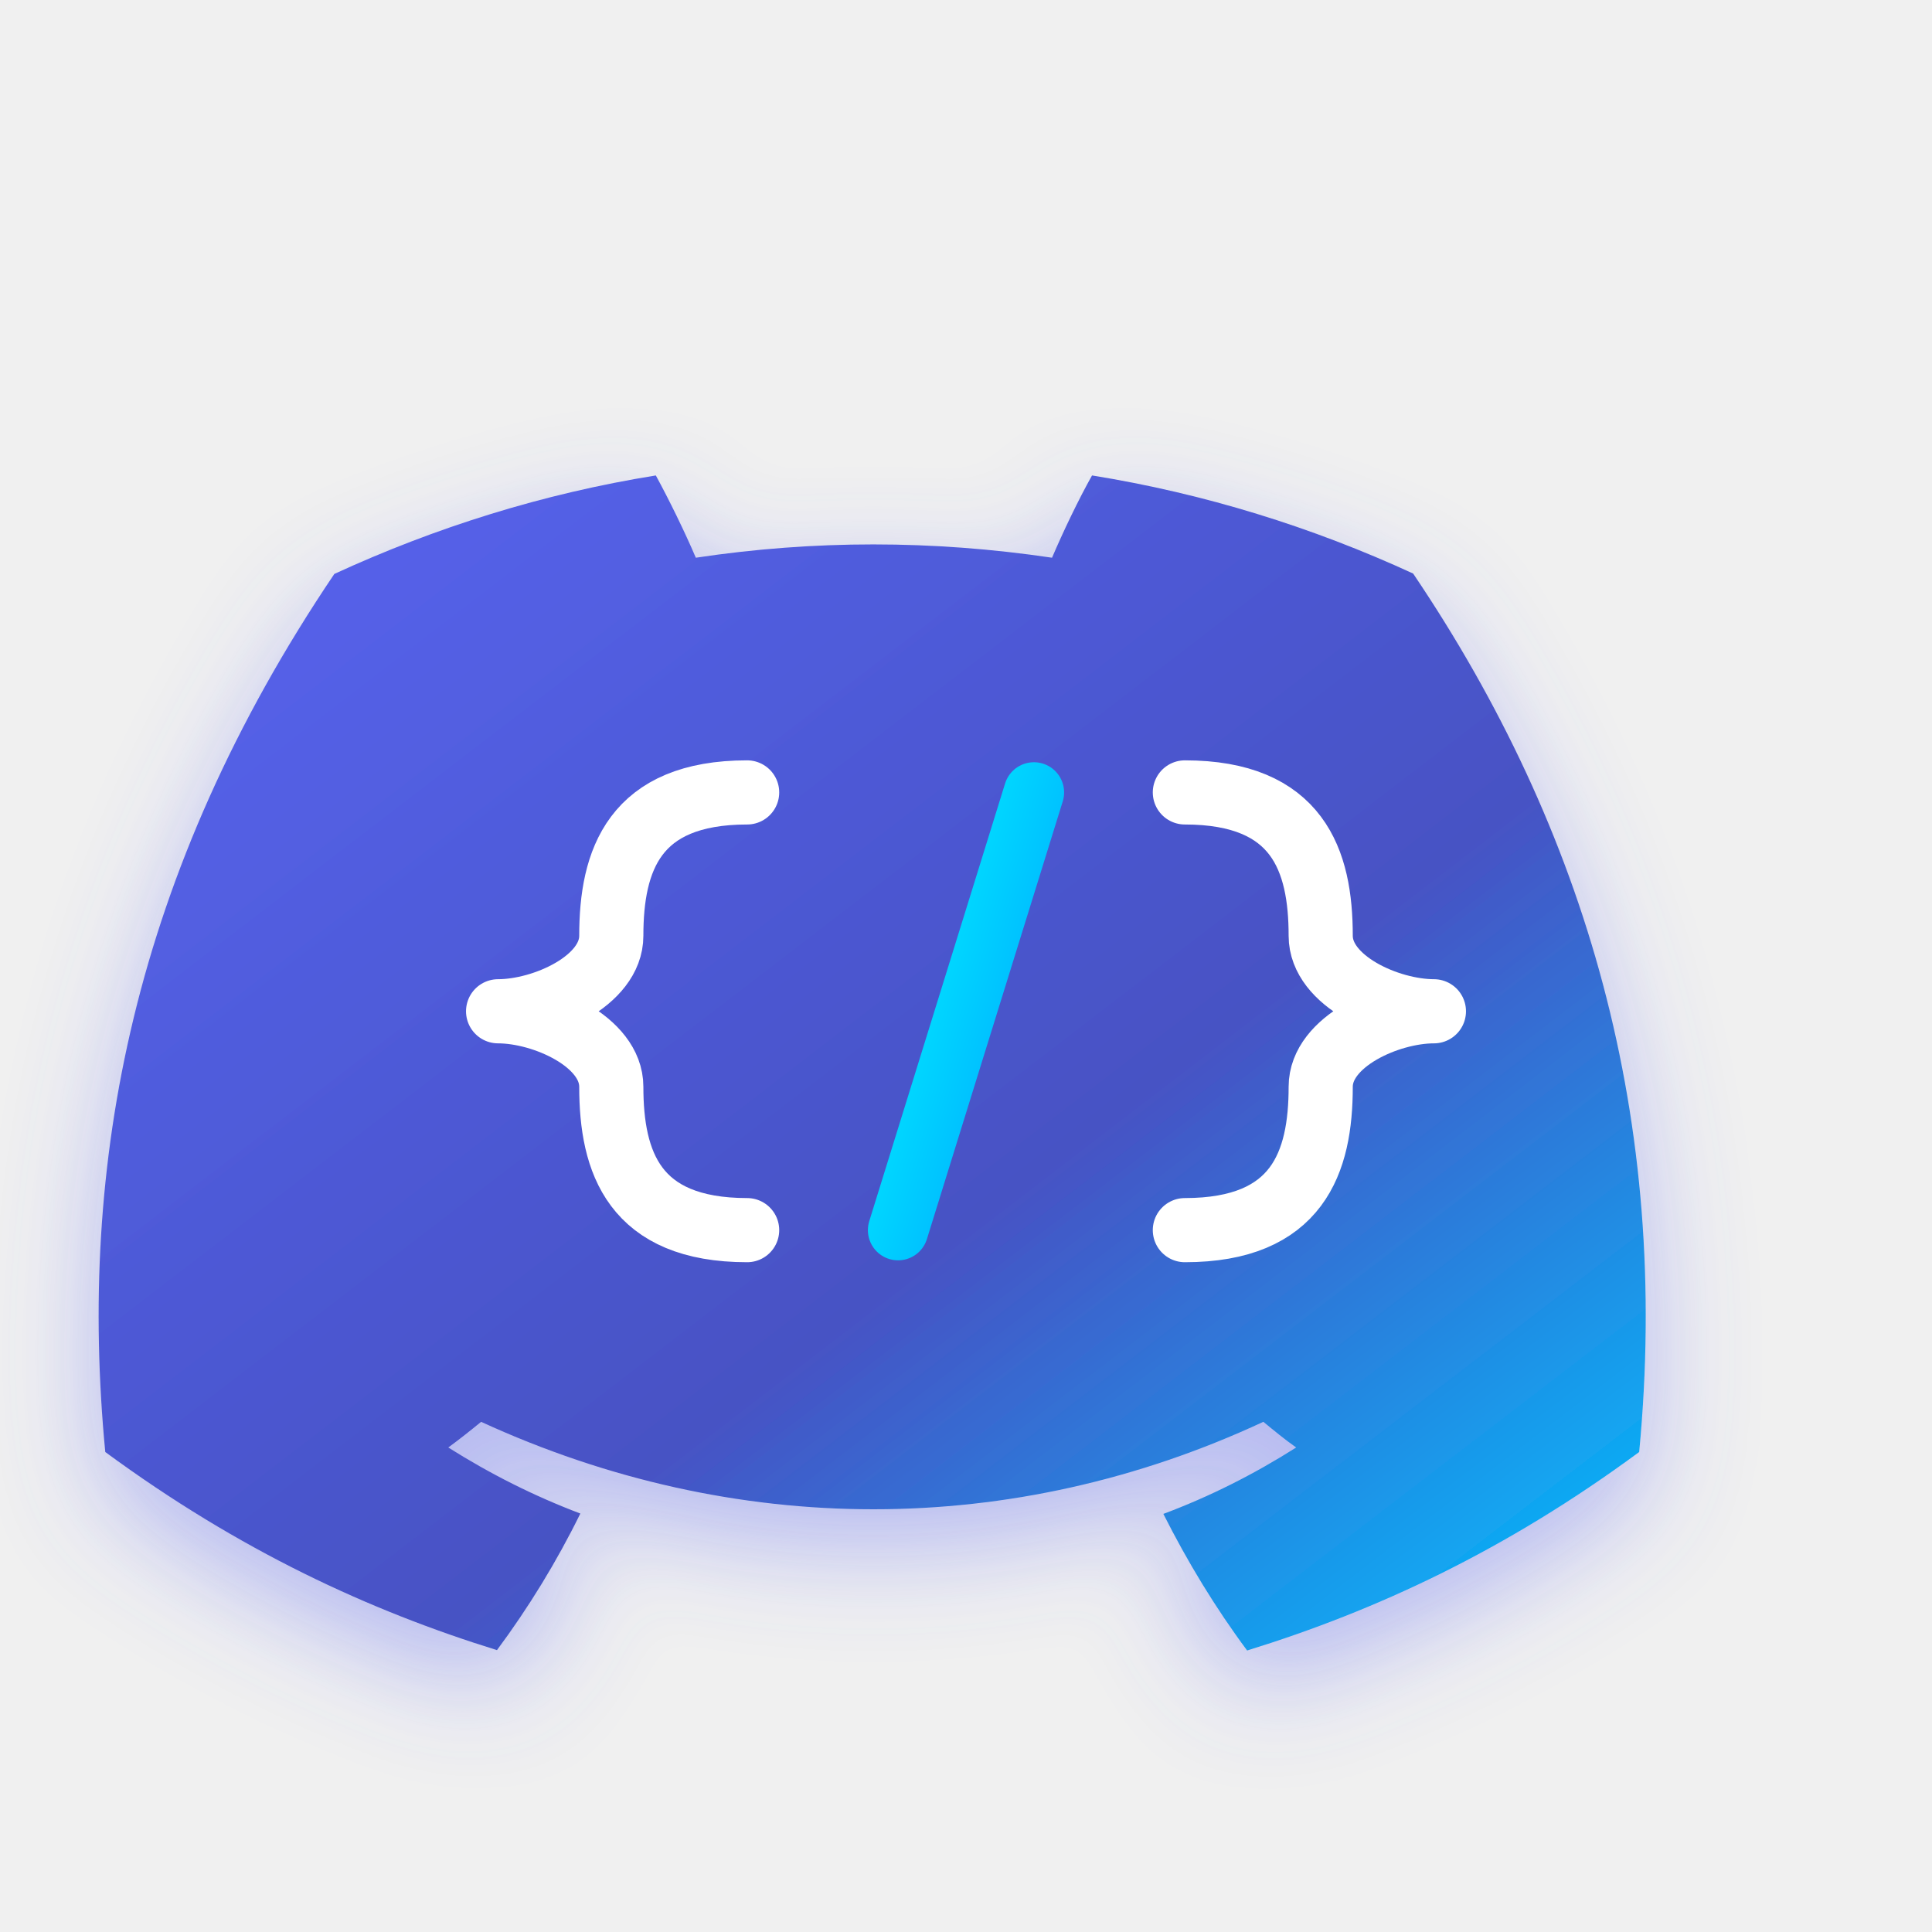
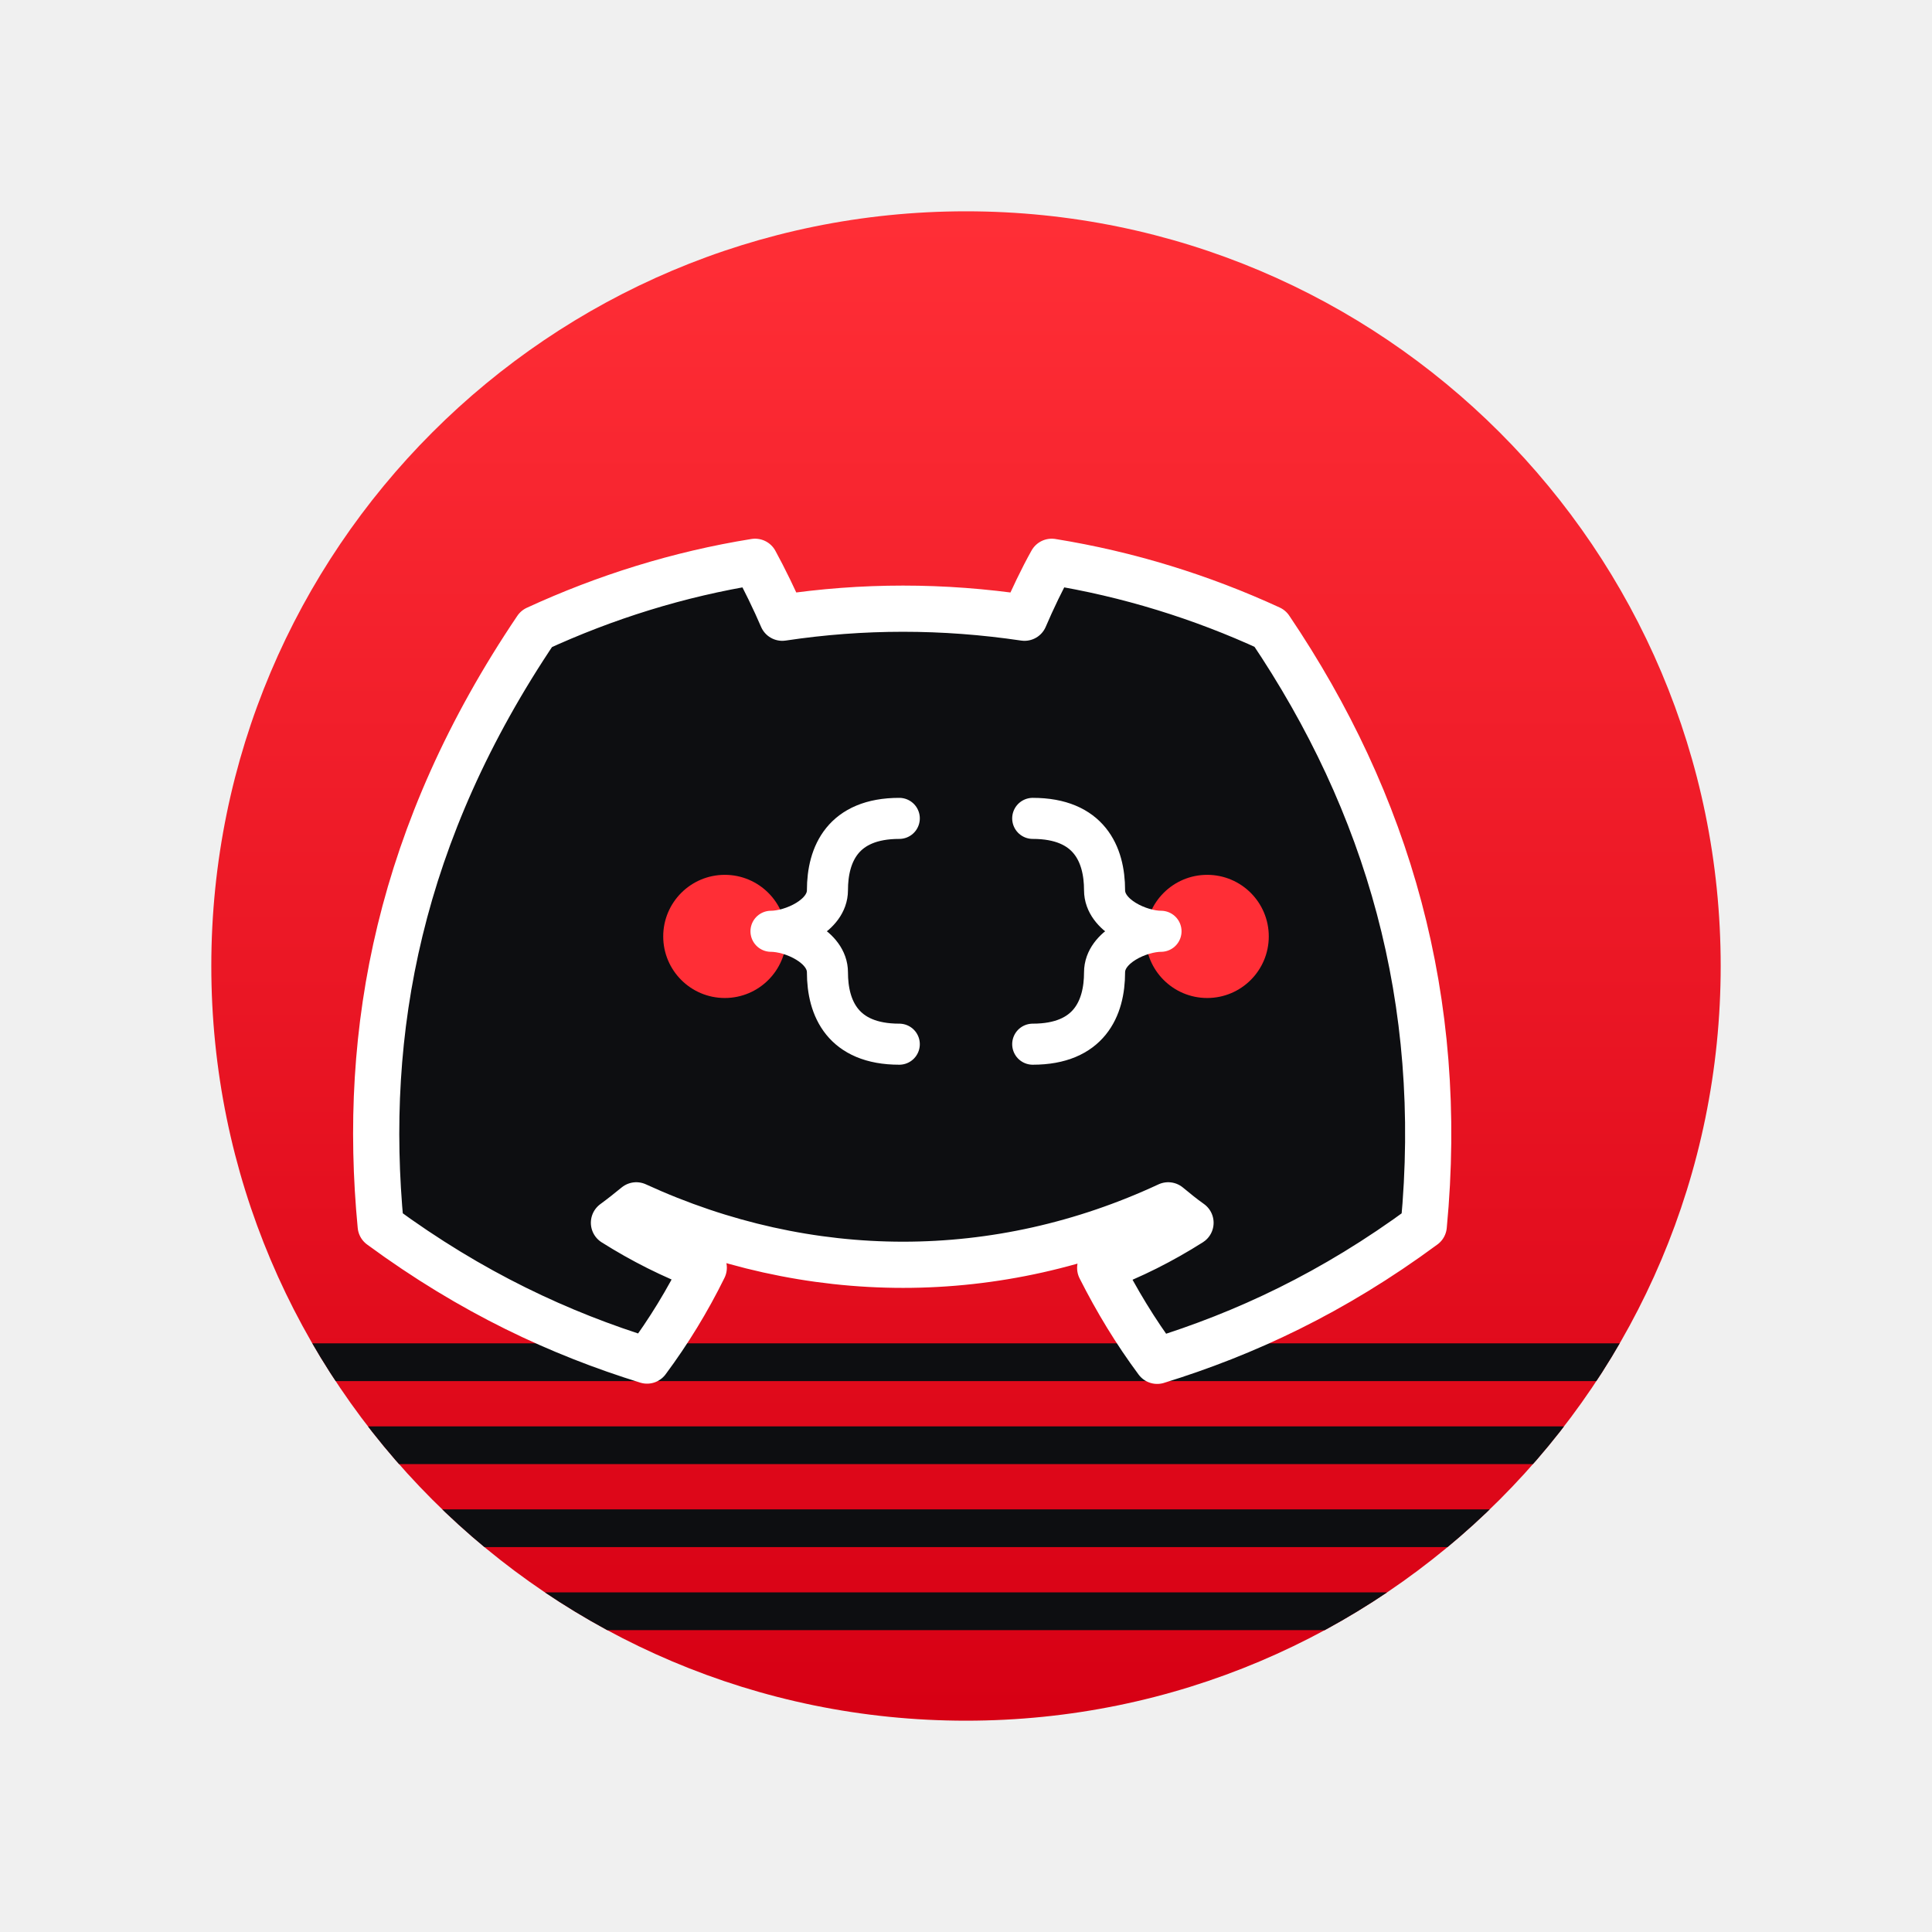
<svg xmlns="http://www.w3.org/2000/svg" viewBox="0 0 512 512" width="100%" height="100%">
  <defs>
-     <linearGradient id="discodePrimaryGrad" x1="0%" y1="0%" x2="100%" y2="100%">
-       <stop offset="0%" stop-color="#5865F2" />
-       <stop offset="60%" stop-color="#4752C4" />
-       <stop offset="100%" stop-color="#00C0FF" />
+     <linearGradient id="sunGrad" x1="0%" y1="0%" x2="0%" y2="100%">
+       <stop offset="0%" stop-color="#FF2E36" />
+       <stop offset="100%" stop-color="#D70014" />
    </linearGradient>
-     <linearGradient id="discodeCyanGrad" x1="0%" y1="0%" x2="100%" y2="100%">
-       <stop offset="0%" stop-color="#00F5FF" />
-       <stop offset="100%" stop-color="#00A3FF" />
-     </linearGradient>
-     <filter id="discodeDropShadow" x="-15%" y="-15%" width="130%" height="130%">
-       <feDropShadow dx="0" dy="10" stdDeviation="14" flood-color="#5865F2" flood-opacity="0.4" />
-     </filter>
+     <clipPath id="sunClip">
+       <circle cx="256" cy="256" r="200" />
+     </clipPath>
  </defs>
-   <g filter="url(#discodeDropShadow)">
-     <path d="M374.5 152C347.8 139.7 319.2 130.8 289.4 126C285.8 132.4 281.7 141 278.8 147.8C247.1 143.1 215.7 143.1 184.4 147.8C181.5 141 177.3 132.4 173.8 126C143.9 130.8 115.3 139.8 88.6 152.1C35.1 231.4 20.6 308.7 27.9 384.8C63.4 410.9 97.8 426.8 131.7 437.3C140.1 426 147.5 413.9 153.8 401.1C141.6 396.5 129.9 390.6 118.8 383.6C121.8 381.4 124.7 379.1 127.5 376.8C194.8 407.7 268.4 407.7 334.8 376.8C337.6 379.1 340.5 381.5 343.5 383.6C332.3 390.7 320.6 396.6 308.3 401.2C314.7 413.9 322.1 426.1 330.5 437.4C364.5 426.9 398.9 411 434.4 384.8C442.8 296.8 420.4 220 374.5 152Z" fill="url(#discodePrimaryGrad)" />
+   <circle cx="256" cy="256" r="200" fill="url(#sunGrad)" />
+   <g clip-path="url(#sunClip)">
+     <rect x="56" y="356" width="400" height="10" fill="#0D0E11" />
+     <rect x="56" y="378" width="400" height="10" fill="#0D0E11" />
+     <rect x="56" y="400" width="400" height="10" fill="#0D0E11" />
+     <rect x="56" y="422" width="400" height="10" fill="#0D0E11" />
  </g>
-   <g>
-     <path d="M 198 210 C 168 210, 162 228, 162 248 C 162 260, 144 268, 132 268 C 144 268, 162 276, 162 288 C 162 308, 168 326, 198 326" fill="none" stroke="#FFFFFF" stroke-width="17" stroke-linecap="round" stroke-linejoin="round" />
-     <path d="M 314 210 C 344 210, 350 228, 350 248 C 350 260, 368 268, 380 268 C 368 268, 350 276, 350 288 C 350 308, 344 326, 314 326" fill="none" stroke="#FFFFFF" stroke-width="17" stroke-linecap="round" stroke-linejoin="round" />
-     <line x1="274" y1="210" x2="238" y2="326" stroke="url(#discodeCyanGrad)" stroke-width="16" stroke-linecap="round" />
+   <g transform="translate(256, 240) scale(0.68) translate(-256, -260)">
+     <path d="M374.5 152C347.8 139.7 319.2 130.8 289.4 126C285.8 132.4 281.7 141 278.8 147.8C247.1 143.1 215.7 143.1 184.4 147.8C181.5 141 177.3 132.4 173.8 126C143.9 130.8 115.3 139.8 88.6 152.1C35.1 231.4 20.6 308.7 27.9 384.8C63.4 410.9 97.8 426.8 131.7 437.3C140.1 426 147.5 413.9 153.8 401.1C141.6 396.5 129.9 390.6 118.8 383.6C121.8 381.4 124.7 379.1 127.5 376.8C194.8 407.7 268.4 407.7 334.8 376.8C337.6 379.1 340.5 381.5 343.5 383.6C332.3 390.7 320.6 396.6 308.3 401.2C314.7 413.9 322.1 426.1 330.5 437.4C364.5 426.9 398.9 411 434.4 384.8C442.8 296.8 420.4 220 374.5 152Z" fill="#0D0E11" stroke="#FFFFFF" stroke-width="18" stroke-linejoin="round" />
+     <circle cx="162" cy="272" r="24" fill="#FF2E36" />
+     <circle cx="350" cy="272" r="24" fill="#FF2E36" />
+     <path d="M 230 226 C 208 226, 202 240, 202 254 C 202 264, 188 270, 180 270 C 188 270, 202 276, 202 286 C 202 300, 208 314, 230 314" fill="none" stroke="#FFFFFF" stroke-width="16" stroke-linecap="round" stroke-linejoin="round" />
+     <path d="M 282 226 C 304 226, 310 240, 310 254 C 310 264, 324 270, 332 270 C 324 270, 310 276, 310 286 C 310 300, 304 314, 282 314" fill="none" stroke="#FFFFFF" stroke-width="16" stroke-linecap="round" stroke-linejoin="round" />
  </g>
</svg>
